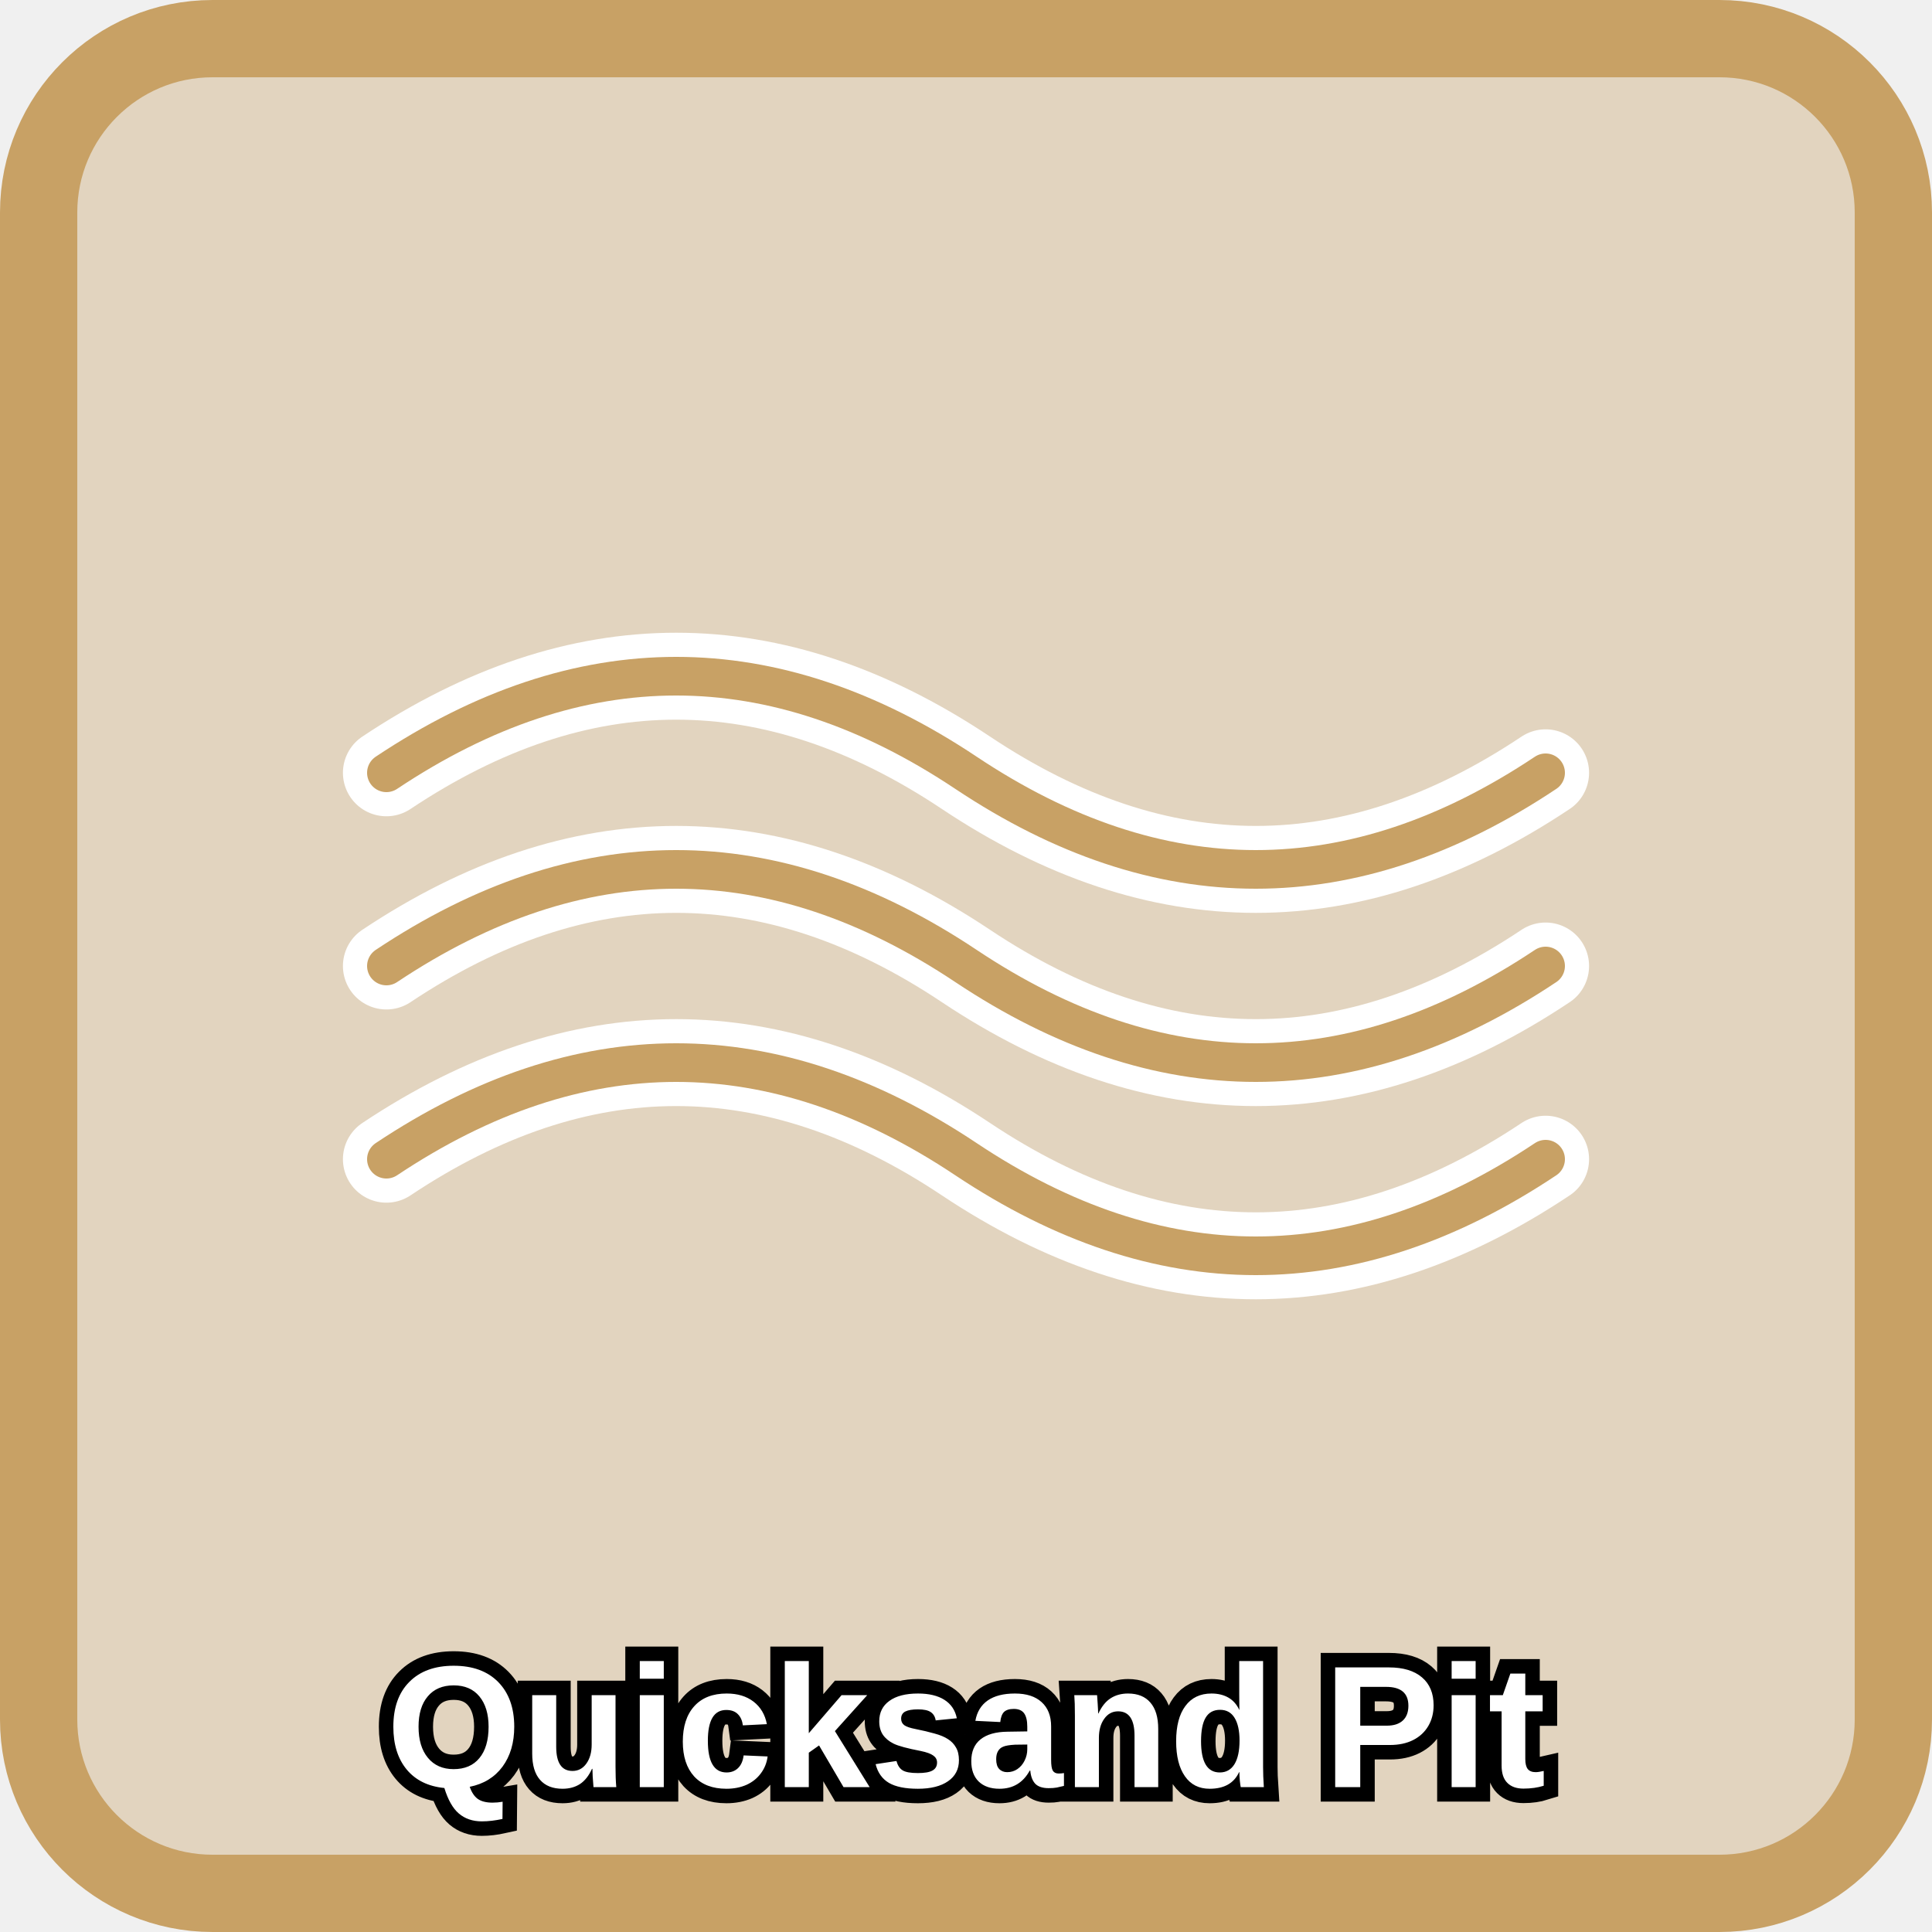
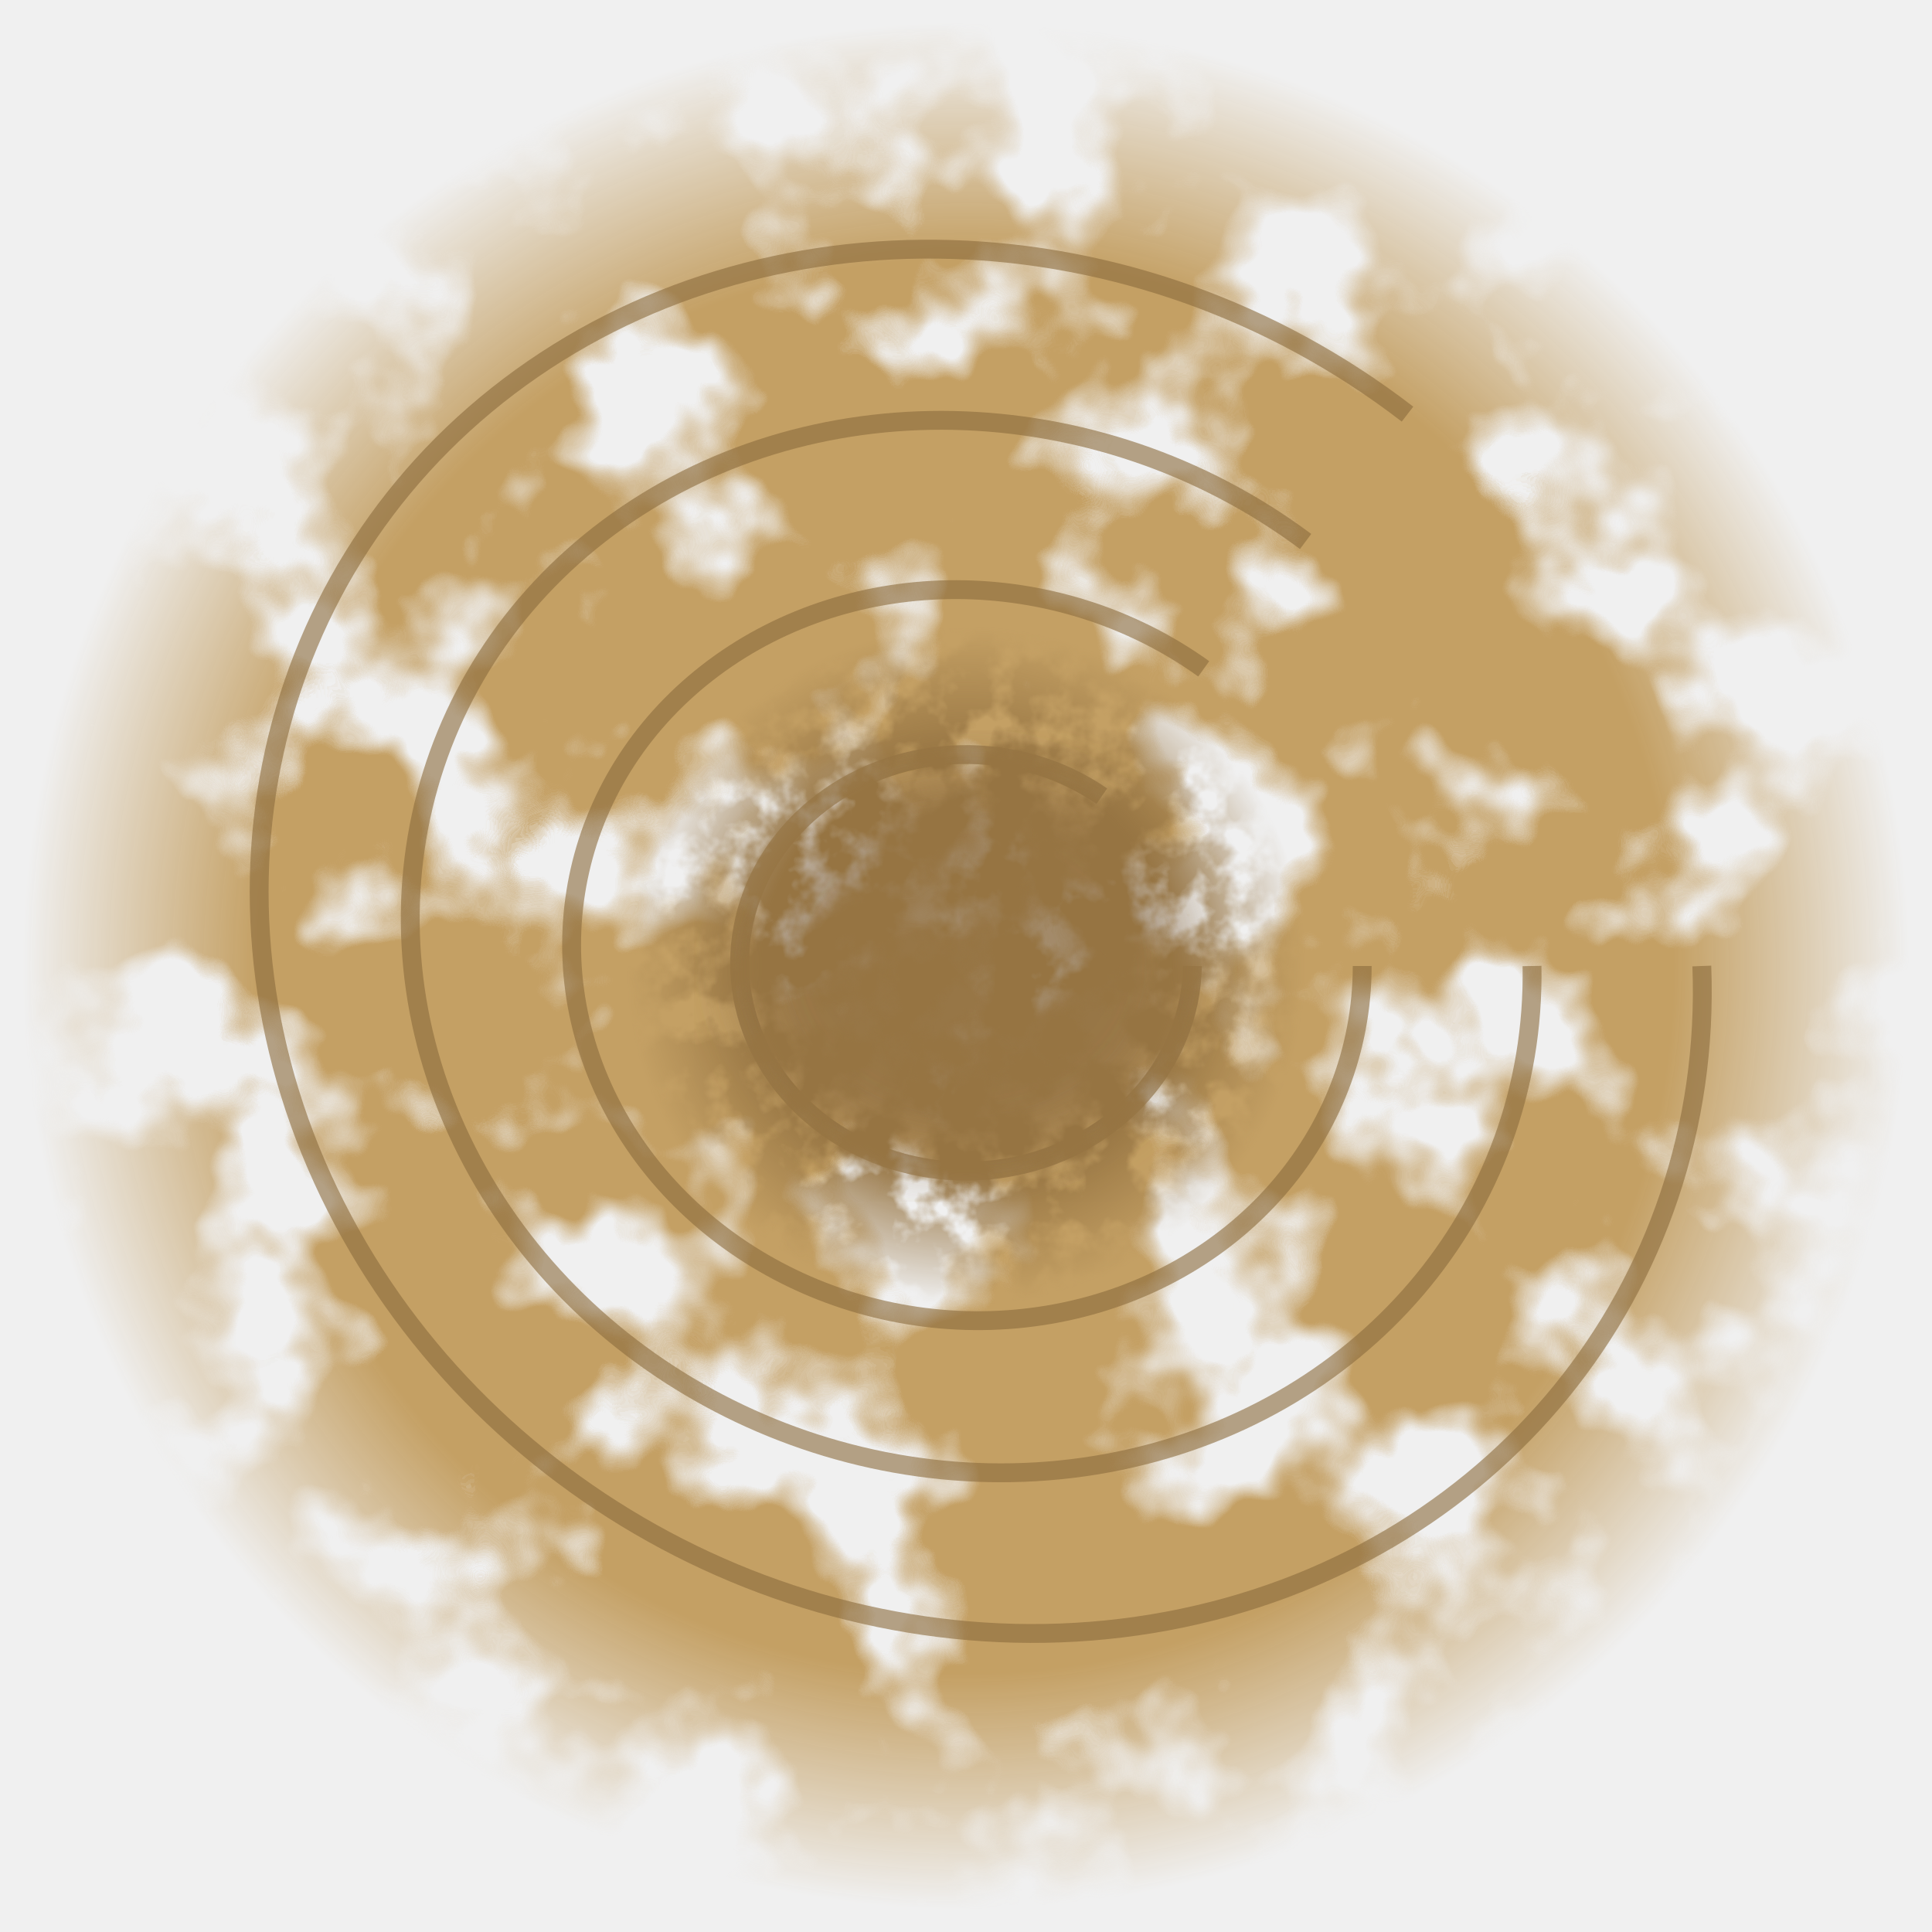
- <svg xmlns="http://www.w3.org/2000/svg" width="200" height="200" viewBox="0 0 200 200">
-   <rect x="4" y="4" width="192" height="192" rx="18" fill="#c8a165" fill-opacity="0.35" stroke="#c8a165" stroke-width="8" />
-   <path d="M40 100 q30-20 60 0 t60 0 M40 120 q30-20 60 0 t60 0 M40 80 q30-20 60 0 t60 0" fill="none" stroke="#ffffff" stroke-width="9" stroke-linecap="round" stroke-linejoin="round" />
-   <path d="M40 100 q30-20 60 0 t60 0 M40 120 q30-20 60 0 t60 0 M40 80 q30-20 60 0 t60 0" fill="none" stroke="#c8a165" stroke-width="4" stroke-linecap="round" stroke-linejoin="round" />
-   <text x="100" y="185" font-family="Arial, Helvetica, sans-serif" font-size="18" font-weight="700" fill="#ffffff" stroke="#000000" stroke-width="3" paint-order="stroke" text-anchor="middle">Quicksand Pit</text>
+ <svg xmlns="http://www.w3.org/2000/svg" width="512" height="512" viewBox="0 0 512 512">
+   <defs>
+     <radialGradient id="hole" cx="50%" cy="50%" r="60%">
+       <stop offset="0" stop-color="#050404" />
+       <stop offset="0.6" stop-color="#110d0b" />
+       <stop offset="1" stop-color="#2c241e" />
+     </radialGradient>
+     <linearGradient id="iron" x1="0" y1="0" x2="1" y2="1">
+       <stop offset="0" stop-color="#9aa3ab" />
+       <stop offset="0.45" stop-color="#5b636b" />
+       <stop offset="1" stop-color="#2a2f34" />
+     </linearGradient>
+     <linearGradient id="rust" x1="0" y1="0" x2="1" y2="1">
+       <stop offset="0" stop-color="#8f8a84" />
+       <stop offset="0.5" stop-color="#5e5048" />
+       <stop offset="1" stop-color="#3a2a22" />
+     </linearGradient>
+     <linearGradient id="wood" x1="0" y1="0" x2="0" y2="1">
+       <stop offset="0" stop-color="#a87444" />
+       <stop offset="1" stop-color="#6b4220" />
+     </linearGradient>
+     <linearGradient id="woodH" x1="0" y1="0" x2="1" y2="0">
+       <stop offset="0" stop-color="#a87444" />
+       <stop offset="1" stop-color="#6b4220" />
+     </linearGradient>
+     <linearGradient id="stone" x1="0" y1="0" x2="1" y2="1">
+       <stop offset="0" stop-color="#b3ada2" />
+       <stop offset="1" stop-color="#6f695f" />
+     </linearGradient>
+     <linearGradient id="slab" x1="0" y1="0" x2="1" y2="1">
+       <stop offset="0" stop-color="#a49d91" />
+       <stop offset="1" stop-color="#7b7469" />
+     </linearGradient>
+     <radialGradient id="ball" cx="35%" cy="32%" r="70%">
+       <stop offset="0" stop-color="#d8d2c6" />
+       <stop offset="0.5" stop-color="#8f887c" />
+       <stop offset="1" stop-color="#3b362f" />
+     </radialGradient>
+     <radialGradient id="steelBall" cx="35%" cy="30%" r="72%">
+       <stop offset="0" stop-color="#f4f7fa" />
+       <stop offset="0.35" stop-color="#9aa4ad" />
+       <stop offset="1" stop-color="#1e2328" />
+     </radialGradient>
+     <radialGradient id="spike" cx="40%" cy="38%" r="60%">
+       <stop offset="0" stop-color="#e6e2da" />
+       <stop offset="0.4" stop-color="#8c8478" />
+       <stop offset="1" stop-color="#2a2622" />
+     </radialGradient>
+     <radialGradient id="silver" cx="40%" cy="35%" r="70%">
+       <stop offset="0" stop-color="#ffffff" />
+       <stop offset="0.5" stop-color="#c3c9cf" />
+       <stop offset="1" stop-color="#6c747c" />
+     </radialGradient>
+     <radialGradient id="ruby" cx="40%" cy="35%" r="65%">
+       <stop offset="0" stop-color="#ff8a8a" />
+       <stop offset="1" stop-color="#8a0010" />
+     </radialGradient>
+     <filter id="rough" x="-10%" y="-10%" width="120%" height="120%">
+       <feTurbulence type="fractalNoise" baseFrequency="0.035" numOctaves="3" seed="7" />
+       <feDisplacementMap in="SourceGraphic" scale="14" />
+     </filter>
+     <filter id="rough2" x="-10%" y="-10%" width="120%" height="120%">
+       <feTurbulence type="fractalNoise" baseFrequency="0.08" numOctaves="2" seed="2" />
+       <feDisplacementMap in="SourceGraphic" scale="6" />
+     </filter>
+     <filter id="grain" x="0" y="0" width="100%" height="100%">
+       <feTurbulence type="fractalNoise" baseFrequency="0.9" numOctaves="2" seed="5" result="n" />
+       <feColorMatrix in="n" type="matrix" values="0 0 0 0 0  0 0 0 0 0  0 0 0 0 0  0 0 0 0.35 0" result="a" />
+       <feComposite in="a" in2="SourceGraphic" operator="in" result="g" />
+       <feMerge>
+         <feMergeNode in="SourceGraphic" />
+         <feMergeNode in="g" />
+       </feMerge>
+     </filter>
+     <filter id="shadow" x="-20%" y="-20%" width="140%" height="140%">
+       <feDropShadow dx="4" dy="6" stdDeviation="5" flood-color="#000" flood-opacity="0.55" />
+     </filter>
+     <filter id="glow" x="-50%" y="-50%" width="200%" height="200%">
+       <feGaussianBlur stdDeviation="6" result="b" />
+       <feMerge>
+         <feMergeNode in="b" />
+         <feMergeNode in="b" />
+         <feMergeNode in="SourceGraphic" />
+       </feMerge>
+     </filter>
+     <filter id="blur8">
+       <feGaussianBlur stdDeviation="8" />
+     </filter>
+     <filter id="blur3">
+       <feGaussianBlur stdDeviation="3" />
+     </filter>
+     <radialGradient id="fadeMask" cx="50%" cy="50%" r="50%">
+       <stop offset="0.55" stop-color="#fff" />
+       <stop offset="1" stop-color="#000" />
+     </radialGradient>
+     <mask id="fade">
+       <rect width="512" height="512" fill="url(#fadeMask)" />
+     </mask>
+   </defs>
+   <filter id="patch32" x="0" y="0" width="100%" height="100%" color-interpolation-filters="sRGB">
+     <feTurbulence type="fractalNoise" baseFrequency="0.02" numOctaves="4" seed="7" />
+     <feColorMatrix type="matrix" values="0 0 0 0 0.769  0 0 0 0 0.627  0 0 0 0 0.392  6.4 0 0 0 -2.21" />
+   </filter>
+   <radialGradient id="pg34" cx="256" cy="256" r="250" gradientUnits="userSpaceOnUse">
+     <stop offset="0.75" stop-color="#fff" />
+     <stop offset="1" stop-color="#000" />
+   </radialGradient>
+   <mask id="pm33">
+     <rect width="512" height="512" fill="url(#pg34)" />
+   </mask>
+   <rect width="512" height="512" filter="url(#patch32)" mask="url(#pm33)" />
+   <g fill="none" stroke="#8a6a3c" stroke-width="5" opacity="0.6">
+     <path d="M316 256 A60 55.2 0 1 1 292 211" />
+     <path d="M361 256 A105 96.6 10 1 1 319 177.25" />
+     <path d="M406 256 A150 138 20 1 1 346 143.5" />
+     <path d="M451 256 A195 179.4 30 1 1 373 109.75" />
+   </g>
+   <ellipse cx="256" cy="256" rx="60" ry="52" fill="#7a5a30" opacity="0.6" filter="url(#blur8)" />
+   <filter id="patch35" x="0" y="0" width="100%" height="100%" color-interpolation-filters="sRGB">
+     <feTurbulence type="fractalNoise" baseFrequency="0.08" numOctaves="4" seed="2" />
+     <feColorMatrix type="matrix" values="0 0 0 0 0.588  0 0 0 0 0.455  0 0 0 0 0.259  4 0 0 0 -1.25" />
+   </filter>
+   <radialGradient id="pg37" cx="256" cy="256" r="90" gradientUnits="userSpaceOnUse">
+     <stop offset="0.6" stop-color="#fff" />
+     <stop offset="1" stop-color="#000" />
+   </radialGradient>
+   <mask id="pm36">
+     <rect width="512" height="512" fill="url(#pg37)" />
+   </mask>
+   <rect width="512" height="512" filter="url(#patch35)" mask="url(#pm36)" />
</svg>
